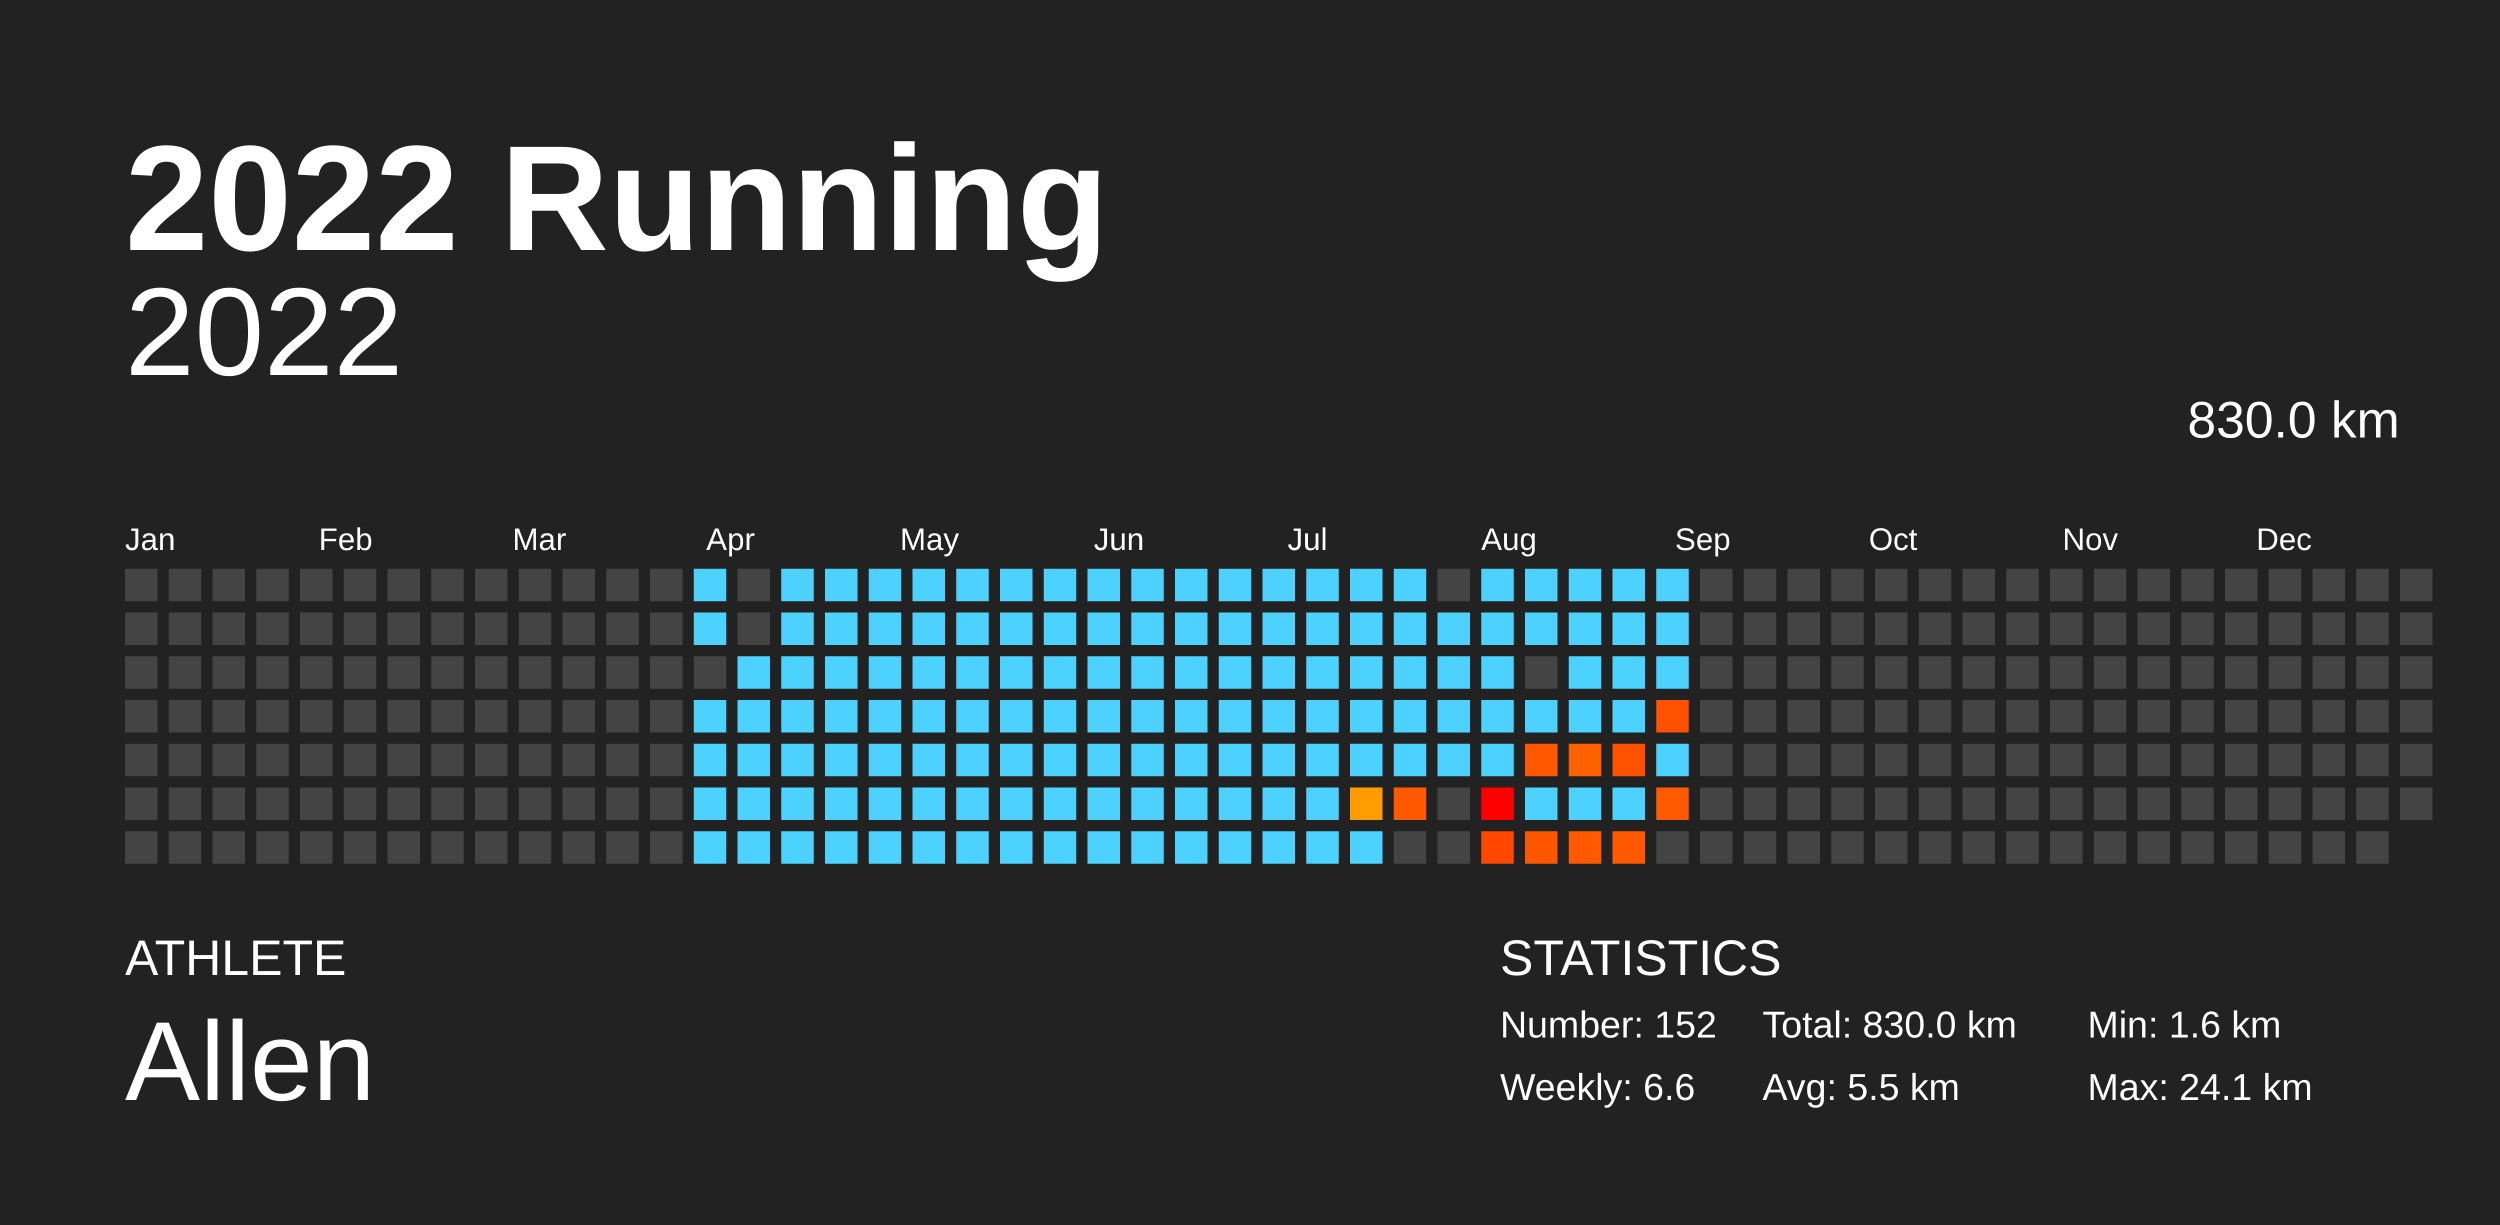
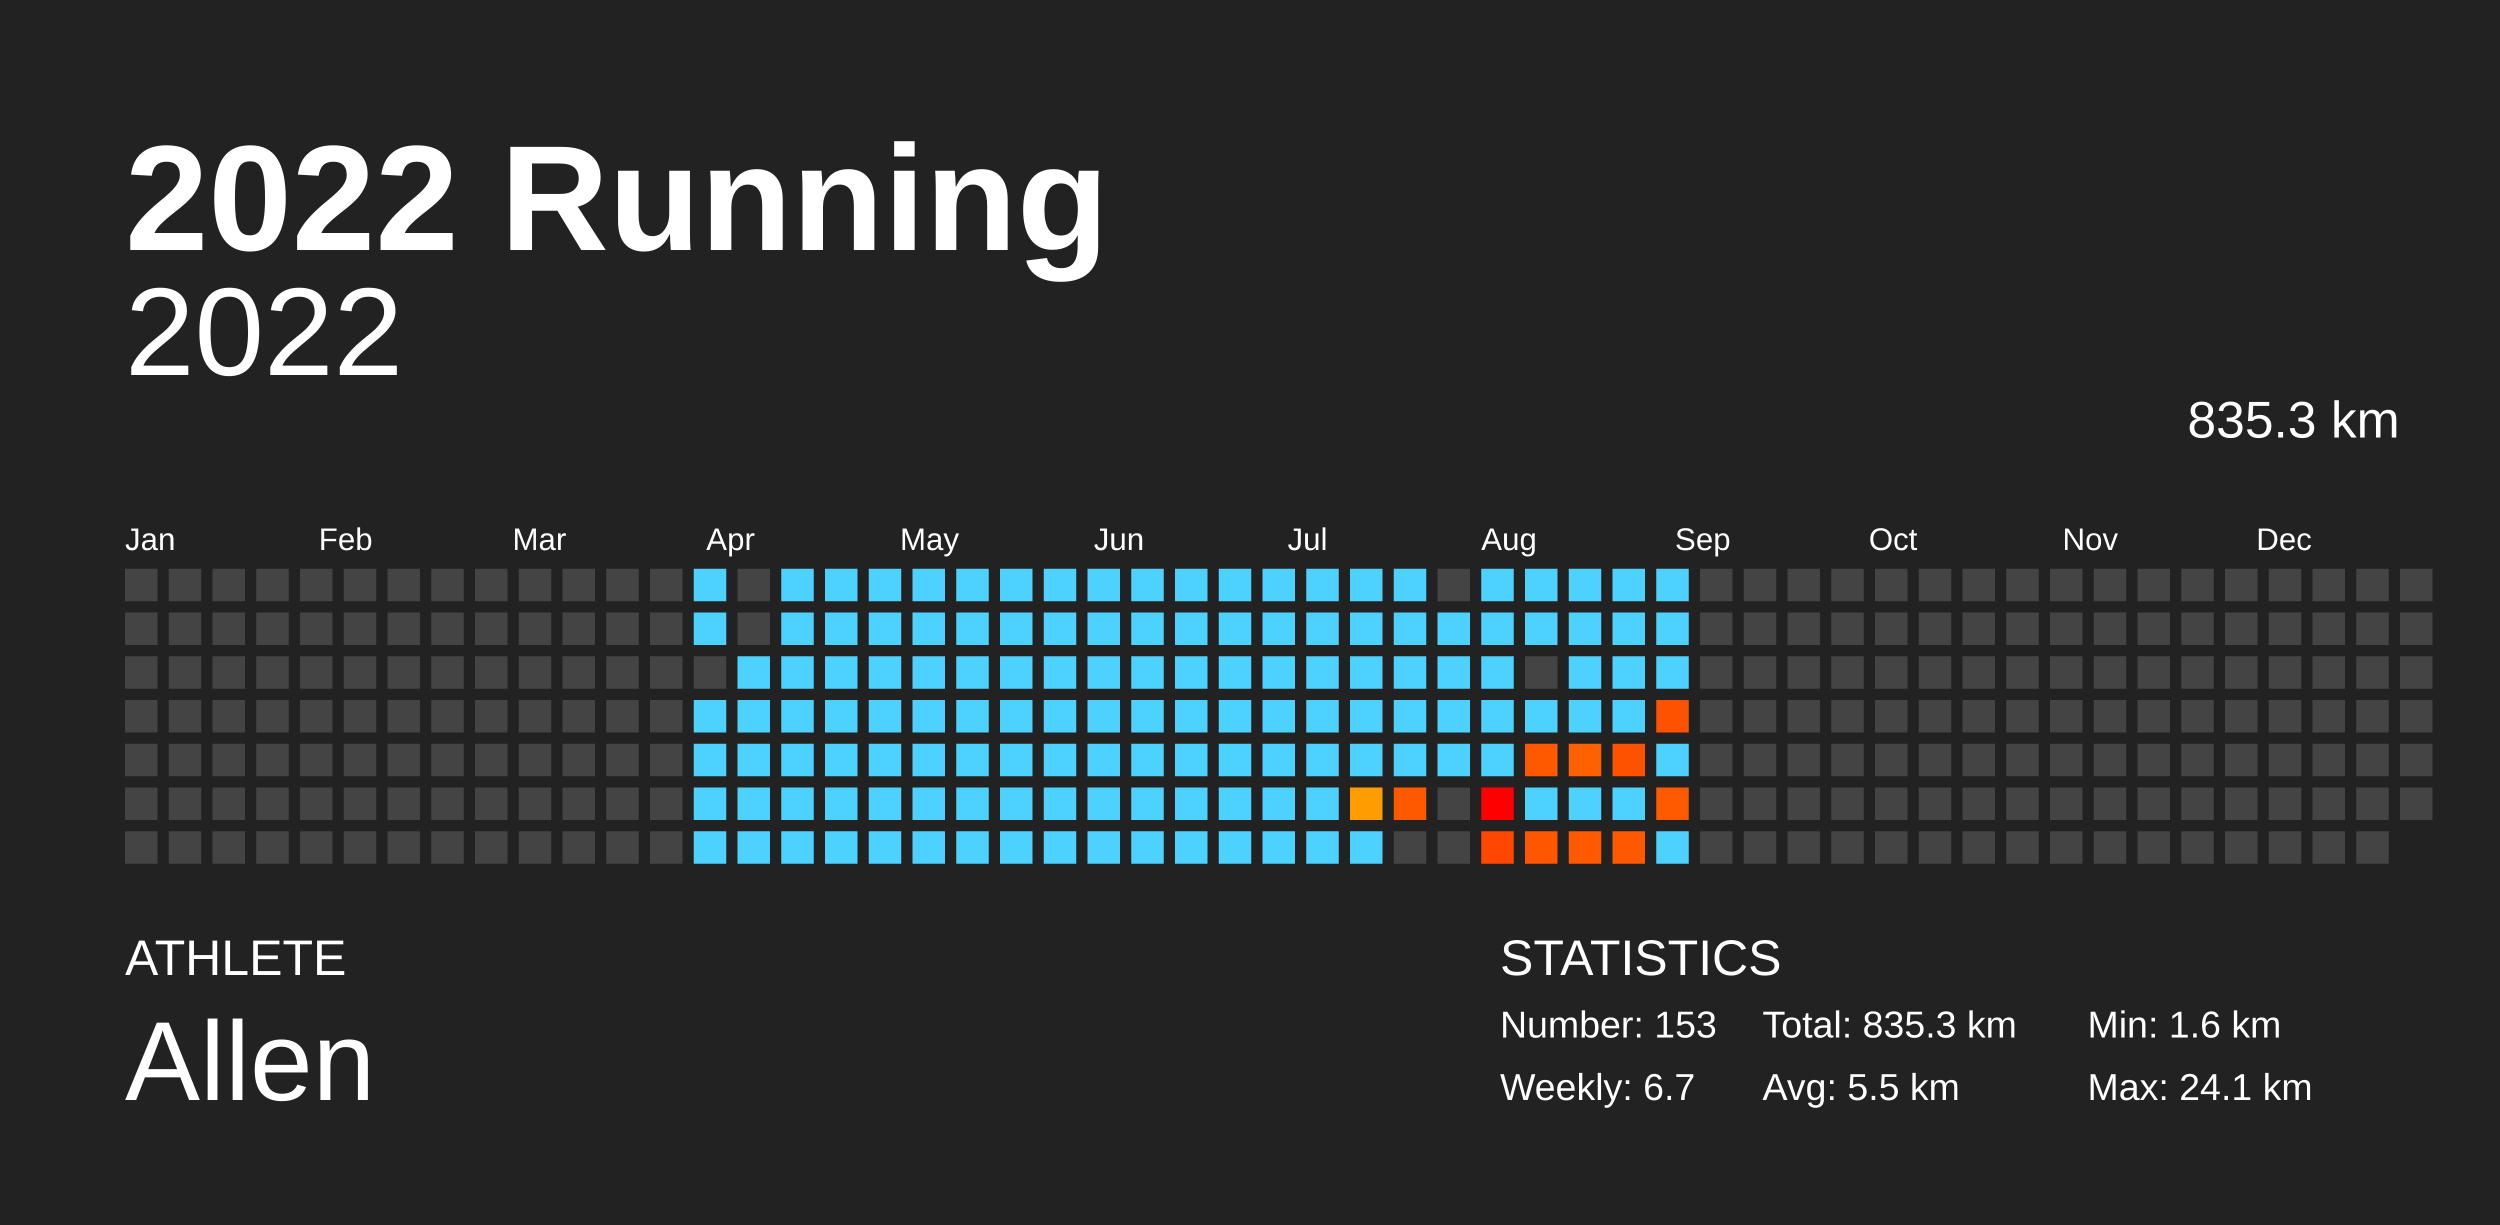
<svg xmlns="http://www.w3.org/2000/svg" baseProfile="full" height="98mm" version="1.1" viewBox="0,0,200,98" width="200mm">
  <defs />
  <rect fill="#222222" height="98" width="200" x="0" y="0" />
  <text fill="#FFFFFF" style="font-size:12px; font-family:Arial; font-weight:bold;" x="10" y="20">2022 Running</text>
  <text fill="#FFFFFF" style="font-size:4px; font-family:Arial" x="10" y="78">ATHLETE</text>
  <text fill="#FFFFFF" style="font-size:9px; font-family:Arial" x="10" y="88">Allen</text>
  <text fill="#FFFFFF" style="font-size:4px; font-family:Arial" x="120" y="78">STATISTICS</text>
-   <text fill="#FFFFFF" style="font-size:3px; font-family:Arial" x="120" y="83">Number: 152</text>
-   <text fill="#FFFFFF" style="font-size:3px; font-family:Arial" x="120" y="88">Weekly: 6.6</text>
-   <text fill="#FFFFFF" style="font-size:3px; font-family:Arial" x="141" y="83">Total: 830.0 km</text>
+   <text fill="#FFFFFF" style="font-size:3px; font-family:Arial" x="120" y="83">Number: 153</text>
+   <text fill="#FFFFFF" style="font-size:3px; font-family:Arial" x="120" y="88">Weekly: 6.7</text>
+   <text fill="#FFFFFF" style="font-size:3px; font-family:Arial" x="141" y="83">Total: 835.3 km</text>
  <text fill="#FFFFFF" style="font-size:3px; font-family:Arial" x="141" y="88">Avg: 5.5 km</text>
  <text fill="#FFFFFF" style="font-size:3px; font-family:Arial" x="167" y="83">Min: 1.6 km</text>
  <text fill="#FFFFFF" style="font-size:3px; font-family:Arial" x="167" y="88">Max: 24.1 km</text>
  <text alignment-baseline="hanging" fill="#FFFFFF" style="font-size:10.0px; font-family:Arial;" x="10" y="30">2022</text>
-   <text alignment-baseline="hanging" fill="#FFFFFF" style="font-size:4.125px; font-family:Arial;" x="175" y="35">830.0 km</text>
+   <text alignment-baseline="hanging" fill="#FFFFFF" style="font-size:4.125px; font-family:Arial;" x="175" y="35">835.3 km</text>
  <text fill="#FFFFFF" style="font-size:2.5px; font-family:Arial" x="10.0" y="44">Jan</text>
  <text fill="#FFFFFF" style="font-size:2.5px; font-family:Arial" x="25.5" y="44">Feb</text>
  <text fill="#FFFFFF" style="font-size:2.5px; font-family:Arial" x="41.0" y="44">Mar</text>
  <text fill="#FFFFFF" style="font-size:2.5px; font-family:Arial" x="56.5" y="44">Apr</text>
  <text fill="#FFFFFF" style="font-size:2.5px; font-family:Arial" x="72.0" y="44">May</text>
  <text fill="#FFFFFF" style="font-size:2.5px; font-family:Arial" x="87.5" y="44">Jun</text>
  <text fill="#FFFFFF" style="font-size:2.5px; font-family:Arial" x="103.0" y="44">Jul</text>
  <text fill="#FFFFFF" style="font-size:2.5px; font-family:Arial" x="118.5" y="44">Aug</text>
  <text fill="#FFFFFF" style="font-size:2.5px; font-family:Arial" x="134.0" y="44">Sep</text>
  <text fill="#FFFFFF" style="font-size:2.5px; font-family:Arial" x="149.5" y="44">Oct</text>
  <text fill="#FFFFFF" style="font-size:2.5px; font-family:Arial" x="165.0" y="44">Nov</text>
  <text fill="#FFFFFF" style="font-size:2.5px; font-family:Arial" x="180.5" y="44">Dec</text>
  <rect fill="#444444" height="2.6" width="2.6" x="10.0" y="45.5" />
  <rect fill="#444444" height="2.6" width="2.6" x="10.0" y="49.0" />
  <rect fill="#444444" height="2.6" width="2.6" x="10.0" y="52.5" />
  <rect fill="#444444" height="2.6" width="2.6" x="10.0" y="56.0" />
  <rect fill="#444444" height="2.6" width="2.6" x="10.0" y="59.5" />
  <rect fill="#444444" height="2.6" width="2.6" x="10.0" y="63.0" />
  <rect fill="#444444" height="2.6" width="2.6" x="10.0" y="66.5" />
  <rect fill="#444444" height="2.6" width="2.6" x="13.5" y="45.5" />
  <rect fill="#444444" height="2.6" width="2.6" x="13.5" y="49.0" />
  <rect fill="#444444" height="2.6" width="2.6" x="13.5" y="52.5" />
  <rect fill="#444444" height="2.6" width="2.6" x="13.5" y="56.0" />
  <rect fill="#444444" height="2.6" width="2.6" x="13.5" y="59.5" />
  <rect fill="#444444" height="2.6" width="2.6" x="13.5" y="63.0" />
  <rect fill="#444444" height="2.6" width="2.6" x="13.5" y="66.5" />
  <rect fill="#444444" height="2.6" width="2.6" x="17.0" y="45.5" />
  <rect fill="#444444" height="2.6" width="2.6" x="17.0" y="49.0" />
  <rect fill="#444444" height="2.6" width="2.6" x="17.0" y="52.5" />
  <rect fill="#444444" height="2.6" width="2.6" x="17.0" y="56.0" />
  <rect fill="#444444" height="2.6" width="2.6" x="17.0" y="59.5" />
  <rect fill="#444444" height="2.6" width="2.6" x="17.0" y="63.0" />
  <rect fill="#444444" height="2.6" width="2.6" x="17.0" y="66.5" />
  <rect fill="#444444" height="2.6" width="2.6" x="20.5" y="45.5" />
  <rect fill="#444444" height="2.6" width="2.6" x="20.5" y="49.0" />
  <rect fill="#444444" height="2.6" width="2.6" x="20.5" y="52.5" />
  <rect fill="#444444" height="2.6" width="2.6" x="20.5" y="56.0" />
  <rect fill="#444444" height="2.6" width="2.6" x="20.5" y="59.5" />
  <rect fill="#444444" height="2.6" width="2.6" x="20.5" y="63.0" />
  <rect fill="#444444" height="2.6" width="2.6" x="20.5" y="66.5" />
  <rect fill="#444444" height="2.6" width="2.6" x="24.0" y="45.5" />
  <rect fill="#444444" height="2.6" width="2.6" x="24.0" y="49.0" />
  <rect fill="#444444" height="2.6" width="2.6" x="24.0" y="52.5" />
  <rect fill="#444444" height="2.6" width="2.6" x="24.0" y="56.0" />
  <rect fill="#444444" height="2.6" width="2.6" x="24.0" y="59.5" />
  <rect fill="#444444" height="2.6" width="2.6" x="24.0" y="63.0" />
  <rect fill="#444444" height="2.6" width="2.6" x="24.0" y="66.5" />
  <rect fill="#444444" height="2.6" width="2.6" x="27.5" y="45.5" />
  <rect fill="#444444" height="2.6" width="2.6" x="27.5" y="49.0" />
  <rect fill="#444444" height="2.6" width="2.6" x="27.5" y="52.5" />
  <rect fill="#444444" height="2.6" width="2.6" x="27.5" y="56.0" />
  <rect fill="#444444" height="2.6" width="2.6" x="27.5" y="59.5" />
  <rect fill="#444444" height="2.6" width="2.6" x="27.5" y="63.0" />
  <rect fill="#444444" height="2.6" width="2.6" x="27.5" y="66.5" />
  <rect fill="#444444" height="2.6" width="2.6" x="31.0" y="45.5" />
  <rect fill="#444444" height="2.6" width="2.6" x="31.0" y="49.0" />
  <rect fill="#444444" height="2.6" width="2.6" x="31.0" y="52.5" />
  <rect fill="#444444" height="2.6" width="2.6" x="31.0" y="56.0" />
  <rect fill="#444444" height="2.6" width="2.6" x="31.0" y="59.5" />
  <rect fill="#444444" height="2.6" width="2.6" x="31.0" y="63.0" />
  <rect fill="#444444" height="2.6" width="2.6" x="31.0" y="66.5" />
  <rect fill="#444444" height="2.6" width="2.6" x="34.5" y="45.5" />
  <rect fill="#444444" height="2.6" width="2.6" x="34.5" y="49.0" />
  <rect fill="#444444" height="2.6" width="2.6" x="34.5" y="52.5" />
  <rect fill="#444444" height="2.6" width="2.6" x="34.5" y="56.0" />
  <rect fill="#444444" height="2.6" width="2.6" x="34.5" y="59.5" />
  <rect fill="#444444" height="2.6" width="2.6" x="34.5" y="63.0" />
  <rect fill="#444444" height="2.6" width="2.6" x="34.5" y="66.5" />
  <rect fill="#444444" height="2.6" width="2.6" x="38.0" y="45.5" />
  <rect fill="#444444" height="2.6" width="2.6" x="38.0" y="49.0" />
  <rect fill="#444444" height="2.6" width="2.6" x="38.0" y="52.5" />
  <rect fill="#444444" height="2.6" width="2.6" x="38.0" y="56.0" />
  <rect fill="#444444" height="2.6" width="2.6" x="38.0" y="59.5" />
  <rect fill="#444444" height="2.6" width="2.6" x="38.0" y="63.0" />
  <rect fill="#444444" height="2.6" width="2.6" x="38.0" y="66.5" />
  <rect fill="#444444" height="2.6" width="2.6" x="41.5" y="45.5" />
  <rect fill="#444444" height="2.6" width="2.6" x="41.5" y="49.0" />
  <rect fill="#444444" height="2.6" width="2.6" x="41.5" y="52.5" />
  <rect fill="#444444" height="2.6" width="2.6" x="41.5" y="56.0" />
  <rect fill="#444444" height="2.6" width="2.6" x="41.5" y="59.5" />
  <rect fill="#444444" height="2.6" width="2.6" x="41.5" y="63.0" />
  <rect fill="#444444" height="2.6" width="2.6" x="41.5" y="66.5" />
  <rect fill="#444444" height="2.6" width="2.6" x="45.0" y="45.5" />
  <rect fill="#444444" height="2.6" width="2.6" x="45.0" y="49.0" />
  <rect fill="#444444" height="2.6" width="2.6" x="45.0" y="52.5" />
  <rect fill="#444444" height="2.6" width="2.6" x="45.0" y="56.0" />
  <rect fill="#444444" height="2.6" width="2.6" x="45.0" y="59.5" />
  <rect fill="#444444" height="2.6" width="2.6" x="45.0" y="63.0" />
  <rect fill="#444444" height="2.6" width="2.6" x="45.0" y="66.5" />
  <rect fill="#444444" height="2.6" width="2.6" x="48.5" y="45.5" />
  <rect fill="#444444" height="2.6" width="2.6" x="48.5" y="49.0" />
  <rect fill="#444444" height="2.6" width="2.6" x="48.5" y="52.5" />
  <rect fill="#444444" height="2.6" width="2.6" x="48.5" y="56.0" />
  <rect fill="#444444" height="2.6" width="2.6" x="48.5" y="59.5" />
  <rect fill="#444444" height="2.6" width="2.6" x="48.5" y="63.0" />
  <rect fill="#444444" height="2.6" width="2.6" x="48.5" y="66.5" />
  <rect fill="#444444" height="2.6" width="2.6" x="52.0" y="45.5" />
  <rect fill="#444444" height="2.6" width="2.6" x="52.0" y="49.0" />
  <rect fill="#444444" height="2.6" width="2.6" x="52.0" y="52.5" />
  <rect fill="#444444" height="2.6" width="2.6" x="52.0" y="56.0" />
  <rect fill="#444444" height="2.6" width="2.6" x="52.0" y="59.5" />
  <rect fill="#444444" height="2.6" width="2.6" x="52.0" y="63.0" />
  <rect fill="#444444" height="2.6" width="2.6" x="52.0" y="66.5" />
  <rect fill="#4dd2ff" height="2.6" width="2.6" x="55.5" y="45.5" />
  <rect fill="#4dd2ff" height="2.6" width="2.6" x="55.5" y="49.0" />
  <rect fill="#444444" height="2.6" width="2.6" x="55.5" y="52.5" />
  <rect fill="#4dd2ff" height="2.6" width="2.6" x="55.5" y="56.0" />
  <rect fill="#4dd2ff" height="2.6" width="2.6" x="55.5" y="59.5" />
  <rect fill="#4dd2ff" height="2.6" width="2.6" x="55.5" y="63.0" />
  <rect fill="#4dd2ff" height="2.6" width="2.6" x="55.5" y="66.5" />
  <rect fill="#444444" height="2.6" width="2.6" x="59.0" y="45.5" />
  <rect fill="#444444" height="2.6" width="2.6" x="59.0" y="49.0" />
  <rect fill="#4dd2ff" height="2.6" width="2.6" x="59.0" y="52.5" />
  <rect fill="#4dd2ff" height="2.6" width="2.6" x="59.0" y="56.0" />
  <rect fill="#4dd2ff" height="2.6" width="2.6" x="59.0" y="59.5" />
  <rect fill="#4dd2ff" height="2.6" width="2.6" x="59.0" y="63.0" />
  <rect fill="#4dd2ff" height="2.6" width="2.6" x="59.0" y="66.5" />
  <rect fill="#4dd2ff" height="2.6" width="2.6" x="62.5" y="45.5" />
  <rect fill="#4dd2ff" height="2.6" width="2.6" x="62.5" y="49.0" />
  <rect fill="#4dd2ff" height="2.6" width="2.6" x="62.5" y="52.5" />
  <rect fill="#4dd2ff" height="2.6" width="2.6" x="62.5" y="56.0" />
  <rect fill="#4dd2ff" height="2.6" width="2.6" x="62.5" y="59.5" />
  <rect fill="#4dd2ff" height="2.6" width="2.6" x="62.5" y="63.0" />
  <rect fill="#4dd2ff" height="2.6" width="2.6" x="62.5" y="66.5" />
  <rect fill="#4dd2ff" height="2.6" width="2.6" x="66.0" y="45.5" />
  <rect fill="#4dd2ff" height="2.6" width="2.6" x="66.0" y="49.0" />
  <rect fill="#4dd2ff" height="2.6" width="2.6" x="66.0" y="52.5" />
  <rect fill="#4dd2ff" height="2.6" width="2.6" x="66.0" y="56.0" />
  <rect fill="#4dd2ff" height="2.6" width="2.6" x="66.0" y="59.5" />
  <rect fill="#4dd2ff" height="2.6" width="2.6" x="66.0" y="63.0" />
  <rect fill="#4dd2ff" height="2.6" width="2.6" x="66.0" y="66.5" />
  <rect fill="#4dd2ff" height="2.6" width="2.6" x="69.5" y="45.5" />
  <rect fill="#4dd2ff" height="2.6" width="2.6" x="69.5" y="49.0" />
  <rect fill="#4dd2ff" height="2.6" width="2.6" x="69.5" y="52.5" />
  <rect fill="#4dd2ff" height="2.6" width="2.6" x="69.5" y="56.0" />
  <rect fill="#4dd2ff" height="2.6" width="2.6" x="69.5" y="59.5" />
  <rect fill="#4dd2ff" height="2.6" width="2.6" x="69.5" y="63.0" />
  <rect fill="#4dd2ff" height="2.6" width="2.6" x="69.5" y="66.5" />
  <rect fill="#4dd2ff" height="2.6" width="2.6" x="73.0" y="45.5" />
  <rect fill="#4dd2ff" height="2.6" width="2.6" x="73.0" y="49.0" />
  <rect fill="#4dd2ff" height="2.6" width="2.6" x="73.0" y="52.5" />
  <rect fill="#4dd2ff" height="2.6" width="2.6" x="73.0" y="56.0" />
  <rect fill="#4dd2ff" height="2.6" width="2.6" x="73.0" y="59.5" />
  <rect fill="#4dd2ff" height="2.6" width="2.6" x="73.0" y="63.0" />
  <rect fill="#4dd2ff" height="2.6" width="2.6" x="73.0" y="66.5" />
  <rect fill="#4dd2ff" height="2.6" width="2.6" x="76.5" y="45.5" />
  <rect fill="#4dd2ff" height="2.6" width="2.6" x="76.5" y="49.0" />
  <rect fill="#4dd2ff" height="2.6" width="2.6" x="76.5" y="52.5" />
  <rect fill="#4dd2ff" height="2.6" width="2.6" x="76.5" y="56.0" />
  <rect fill="#4dd2ff" height="2.6" width="2.6" x="76.5" y="59.5" />
  <rect fill="#4dd2ff" height="2.6" width="2.6" x="76.5" y="63.0" />
  <rect fill="#4dd2ff" height="2.6" width="2.6" x="76.5" y="66.5" />
  <rect fill="#4dd2ff" height="2.6" width="2.6" x="80.0" y="45.5" />
  <rect fill="#4dd2ff" height="2.6" width="2.6" x="80.0" y="49.0" />
  <rect fill="#4dd2ff" height="2.6" width="2.6" x="80.0" y="52.5" />
  <rect fill="#4dd2ff" height="2.6" width="2.6" x="80.0" y="56.0" />
  <rect fill="#4dd2ff" height="2.6" width="2.6" x="80.0" y="59.5" />
  <rect fill="#4dd2ff" height="2.6" width="2.6" x="80.0" y="63.0" />
  <rect fill="#4dd2ff" height="2.6" width="2.6" x="80.0" y="66.5" />
  <rect fill="#4dd2ff" height="2.6" width="2.6" x="83.5" y="45.5" />
  <rect fill="#4dd2ff" height="2.6" width="2.6" x="83.5" y="49.0" />
  <rect fill="#4dd2ff" height="2.6" width="2.6" x="83.5" y="52.5" />
  <rect fill="#4dd2ff" height="2.6" width="2.6" x="83.5" y="56.0" />
  <rect fill="#4dd2ff" height="2.6" width="2.6" x="83.5" y="59.5" />
  <rect fill="#4dd2ff" height="2.6" width="2.6" x="83.5" y="63.0" />
  <rect fill="#4dd2ff" height="2.6" width="2.6" x="83.5" y="66.5" />
  <rect fill="#4dd2ff" height="2.6" width="2.6" x="87.0" y="45.5" />
  <rect fill="#4dd2ff" height="2.6" width="2.6" x="87.0" y="49.0" />
  <rect fill="#4dd2ff" height="2.6" width="2.6" x="87.0" y="52.5" />
  <rect fill="#4dd2ff" height="2.6" width="2.6" x="87.0" y="56.0" />
  <rect fill="#4dd2ff" height="2.6" width="2.6" x="87.0" y="59.5" />
  <rect fill="#4dd2ff" height="2.6" width="2.6" x="87.0" y="63.0" />
  <rect fill="#4dd2ff" height="2.6" width="2.6" x="87.0" y="66.5" />
  <rect fill="#4dd2ff" height="2.6" width="2.6" x="90.5" y="45.5" />
  <rect fill="#4dd2ff" height="2.6" width="2.6" x="90.5" y="49.0" />
  <rect fill="#4dd2ff" height="2.6" width="2.6" x="90.5" y="52.5" />
  <rect fill="#4dd2ff" height="2.6" width="2.6" x="90.5" y="56.0" />
  <rect fill="#4dd2ff" height="2.6" width="2.6" x="90.5" y="59.5" />
  <rect fill="#4dd2ff" height="2.6" width="2.6" x="90.5" y="63.0" />
  <rect fill="#4dd2ff" height="2.6" width="2.6" x="90.5" y="66.5" />
  <rect fill="#4dd2ff" height="2.6" width="2.6" x="94.0" y="45.5" />
  <rect fill="#4dd2ff" height="2.6" width="2.6" x="94.0" y="49.0" />
  <rect fill="#4dd2ff" height="2.6" width="2.6" x="94.0" y="52.5" />
  <rect fill="#4dd2ff" height="2.6" width="2.6" x="94.0" y="56.0" />
  <rect fill="#4dd2ff" height="2.6" width="2.6" x="94.0" y="59.5" />
  <rect fill="#4dd2ff" height="2.6" width="2.6" x="94.0" y="63.0" />
  <rect fill="#4dd2ff" height="2.6" width="2.6" x="94.0" y="66.5" />
  <rect fill="#4dd2ff" height="2.6" width="2.6" x="97.5" y="45.5" />
  <rect fill="#4dd2ff" height="2.6" width="2.6" x="97.5" y="49.0" />
  <rect fill="#4dd2ff" height="2.6" width="2.6" x="97.5" y="52.5" />
  <rect fill="#4dd2ff" height="2.6" width="2.6" x="97.5" y="56.0" />
  <rect fill="#4dd2ff" height="2.6" width="2.6" x="97.5" y="59.5" />
  <rect fill="#4dd2ff" height="2.6" width="2.6" x="97.5" y="63.0" />
  <rect fill="#4dd2ff" height="2.6" width="2.6" x="97.5" y="66.5" />
  <rect fill="#4dd2ff" height="2.6" width="2.6" x="101.0" y="45.5" />
  <rect fill="#4dd2ff" height="2.6" width="2.6" x="101.0" y="49.0" />
  <rect fill="#4dd2ff" height="2.6" width="2.6" x="101.0" y="52.5" />
  <rect fill="#4dd2ff" height="2.6" width="2.6" x="101.0" y="56.0" />
  <rect fill="#4dd2ff" height="2.6" width="2.6" x="101.0" y="59.5" />
  <rect fill="#4dd2ff" height="2.6" width="2.6" x="101.0" y="63.0" />
  <rect fill="#4dd2ff" height="2.6" width="2.6" x="101.0" y="66.5" />
  <rect fill="#4dd2ff" height="2.6" width="2.6" x="104.5" y="45.5" />
  <rect fill="#4dd2ff" height="2.6" width="2.6" x="104.5" y="49.0" />
  <rect fill="#4dd2ff" height="2.6" width="2.6" x="104.5" y="52.5" />
  <rect fill="#4dd2ff" height="2.6" width="2.6" x="104.5" y="56.0" />
  <rect fill="#4dd2ff" height="2.6" width="2.6" x="104.5" y="59.5" />
  <rect fill="#4dd2ff" height="2.6" width="2.6" x="104.5" y="63.0" />
  <rect fill="#4dd2ff" height="2.6" width="2.6" x="104.5" y="66.5" />
  <rect fill="#4dd2ff" height="2.6" width="2.6" x="108.0" y="45.5" />
  <rect fill="#4dd2ff" height="2.6" width="2.6" x="108.0" y="49.0" />
  <rect fill="#4dd2ff" height="2.6" width="2.6" x="108.0" y="52.5" />
  <rect fill="#4dd2ff" height="2.6" width="2.6" x="108.0" y="56.0" />
  <rect fill="#4dd2ff" height="2.6" width="2.6" x="108.0" y="59.5" />
  <rect fill="#ff9d00" height="2.6" width="2.6" x="108.0" y="63.0" />
  <rect fill="#4dd2ff" height="2.6" width="2.6" x="108.0" y="66.5" />
  <rect fill="#4dd2ff" height="2.6" width="2.6" x="111.5" y="45.5" />
  <rect fill="#4dd2ff" height="2.6" width="2.6" x="111.5" y="49.0" />
  <rect fill="#4dd2ff" height="2.6" width="2.6" x="111.5" y="52.5" />
  <rect fill="#4dd2ff" height="2.6" width="2.6" x="111.5" y="56.0" />
  <rect fill="#4dd2ff" height="2.6" width="2.6" x="111.5" y="59.5" />
  <rect fill="#ff5900" height="2.6" width="2.6" x="111.5" y="63.0" />
  <rect fill="#444444" height="2.6" width="2.6" x="111.5" y="66.5" />
  <rect fill="#444444" height="2.6" width="2.6" x="115.0" y="45.5" />
  <rect fill="#4dd2ff" height="2.6" width="2.6" x="115.0" y="49.0" />
  <rect fill="#4dd2ff" height="2.6" width="2.6" x="115.0" y="52.5" />
  <rect fill="#4dd2ff" height="2.6" width="2.6" x="115.0" y="56.0" />
  <rect fill="#4dd2ff" height="2.6" width="2.6" x="115.0" y="59.5" />
  <rect fill="#444444" height="2.6" width="2.6" x="115.0" y="63.0" />
  <rect fill="#444444" height="2.6" width="2.6" x="115.0" y="66.5" />
  <rect fill="#4dd2ff" height="2.6" width="2.6" x="118.5" y="45.5" />
  <rect fill="#4dd2ff" height="2.6" width="2.6" x="118.5" y="49.0" />
  <rect fill="#4dd2ff" height="2.6" width="2.6" x="118.5" y="52.5" />
  <rect fill="#4dd2ff" height="2.6" width="2.6" x="118.5" y="56.0" />
  <rect fill="#4dd2ff" height="2.6" width="2.6" x="118.5" y="59.5" />
  <rect fill="red" height="2.6" width="2.6" x="118.5" y="63.0" />
  <rect fill="#ff4700" height="2.6" width="2.6" x="118.5" y="66.5" />
  <rect fill="#4dd2ff" height="2.6" width="2.6" x="122.0" y="45.5" />
  <rect fill="#4dd2ff" height="2.6" width="2.6" x="122.0" y="49.0" />
  <rect fill="#444444" height="2.6" width="2.6" x="122.0" y="52.5" />
  <rect fill="#4dd2ff" height="2.6" width="2.6" x="122.0" y="56.0" />
  <rect fill="#ff5900" height="2.6" width="2.6" x="122.0" y="59.5" />
  <rect fill="#4dd2ff" height="2.6" width="2.6" x="122.0" y="63.0" />
  <rect fill="#ff5700" height="2.6" width="2.6" x="122.0" y="66.5" />
  <rect fill="#4dd2ff" height="2.6" width="2.6" x="125.5" y="45.5" />
  <rect fill="#4dd2ff" height="2.6" width="2.6" x="125.5" y="49.0" />
  <rect fill="#4dd2ff" height="2.6" width="2.6" x="125.5" y="52.5" />
  <rect fill="#4dd2ff" height="2.6" width="2.6" x="125.5" y="56.0" />
  <rect fill="#ff6100" height="2.6" width="2.6" x="125.5" y="59.5" />
  <rect fill="#4dd2ff" height="2.6" width="2.6" x="125.5" y="63.0" />
  <rect fill="#ff5a00" height="2.6" width="2.6" x="125.5" y="66.5" />
  <rect fill="#4dd2ff" height="2.6" width="2.6" x="129.0" y="45.5" />
  <rect fill="#4dd2ff" height="2.6" width="2.6" x="129.0" y="49.0" />
  <rect fill="#4dd2ff" height="2.6" width="2.6" x="129.0" y="52.5" />
  <rect fill="#4dd2ff" height="2.6" width="2.6" x="129.0" y="56.0" />
  <rect fill="#ff5200" height="2.6" width="2.6" x="129.0" y="59.5" />
  <rect fill="#4dd2ff" height="2.6" width="2.6" x="129.0" y="63.0" />
  <rect fill="#ff5900" height="2.6" width="2.6" x="129.0" y="66.5" />
  <rect fill="#4dd2ff" height="2.6" width="2.6" x="132.5" y="45.5" />
  <rect fill="#4dd2ff" height="2.6" width="2.6" x="132.5" y="49.0" />
  <rect fill="#4dd2ff" height="2.6" width="2.6" x="132.5" y="52.5" />
  <rect fill="#ff5200" height="2.6" width="2.6" x="132.5" y="56.0" />
  <rect fill="#4dd2ff" height="2.6" width="2.6" x="132.5" y="59.5" />
  <rect fill="#ff5a00" height="2.6" width="2.6" x="132.5" y="63.0" />
-   <rect fill="#444444" height="2.6" width="2.6" x="132.5" y="66.5" />
+   <rect fill="#4dd2ff" height="2.6" width="2.6" x="132.5" y="66.5" />
  <rect fill="#444444" height="2.6" width="2.6" x="136.0" y="45.5" />
  <rect fill="#444444" height="2.6" width="2.6" x="136.0" y="49.0" />
  <rect fill="#444444" height="2.6" width="2.6" x="136.0" y="52.5" />
  <rect fill="#444444" height="2.6" width="2.6" x="136.0" y="56.0" />
  <rect fill="#444444" height="2.6" width="2.6" x="136.0" y="59.5" />
  <rect fill="#444444" height="2.6" width="2.6" x="136.0" y="63.0" />
  <rect fill="#444444" height="2.6" width="2.6" x="136.0" y="66.5" />
  <rect fill="#444444" height="2.6" width="2.6" x="139.5" y="45.5" />
  <rect fill="#444444" height="2.6" width="2.6" x="139.5" y="49.0" />
  <rect fill="#444444" height="2.6" width="2.6" x="139.5" y="52.5" />
  <rect fill="#444444" height="2.6" width="2.6" x="139.5" y="56.0" />
  <rect fill="#444444" height="2.6" width="2.6" x="139.5" y="59.5" />
  <rect fill="#444444" height="2.6" width="2.6" x="139.5" y="63.0" />
  <rect fill="#444444" height="2.6" width="2.6" x="139.5" y="66.5" />
  <rect fill="#444444" height="2.6" width="2.6" x="143.0" y="45.5" />
  <rect fill="#444444" height="2.6" width="2.6" x="143.0" y="49.0" />
  <rect fill="#444444" height="2.6" width="2.6" x="143.0" y="52.5" />
  <rect fill="#444444" height="2.6" width="2.6" x="143.0" y="56.0" />
  <rect fill="#444444" height="2.6" width="2.6" x="143.0" y="59.5" />
  <rect fill="#444444" height="2.6" width="2.6" x="143.0" y="63.0" />
  <rect fill="#444444" height="2.6" width="2.6" x="143.0" y="66.5" />
  <rect fill="#444444" height="2.6" width="2.6" x="146.5" y="45.5" />
  <rect fill="#444444" height="2.6" width="2.6" x="146.5" y="49.0" />
  <rect fill="#444444" height="2.6" width="2.6" x="146.5" y="52.5" />
  <rect fill="#444444" height="2.6" width="2.6" x="146.5" y="56.0" />
  <rect fill="#444444" height="2.6" width="2.6" x="146.5" y="59.5" />
  <rect fill="#444444" height="2.6" width="2.6" x="146.5" y="63.0" />
  <rect fill="#444444" height="2.6" width="2.6" x="146.5" y="66.5" />
  <rect fill="#444444" height="2.6" width="2.6" x="150.0" y="45.5" />
  <rect fill="#444444" height="2.6" width="2.6" x="150.0" y="49.0" />
  <rect fill="#444444" height="2.6" width="2.6" x="150.0" y="52.5" />
  <rect fill="#444444" height="2.6" width="2.6" x="150.0" y="56.0" />
  <rect fill="#444444" height="2.6" width="2.6" x="150.0" y="59.5" />
  <rect fill="#444444" height="2.6" width="2.6" x="150.0" y="63.0" />
  <rect fill="#444444" height="2.6" width="2.6" x="150.0" y="66.5" />
  <rect fill="#444444" height="2.6" width="2.6" x="153.5" y="45.5" />
  <rect fill="#444444" height="2.6" width="2.6" x="153.5" y="49.0" />
  <rect fill="#444444" height="2.6" width="2.6" x="153.5" y="52.5" />
  <rect fill="#444444" height="2.6" width="2.6" x="153.5" y="56.0" />
  <rect fill="#444444" height="2.6" width="2.6" x="153.5" y="59.5" />
  <rect fill="#444444" height="2.6" width="2.6" x="153.5" y="63.0" />
  <rect fill="#444444" height="2.6" width="2.6" x="153.5" y="66.5" />
  <rect fill="#444444" height="2.6" width="2.6" x="157.0" y="45.5" />
  <rect fill="#444444" height="2.6" width="2.6" x="157.0" y="49.0" />
  <rect fill="#444444" height="2.6" width="2.6" x="157.0" y="52.5" />
  <rect fill="#444444" height="2.6" width="2.6" x="157.0" y="56.0" />
  <rect fill="#444444" height="2.6" width="2.6" x="157.0" y="59.5" />
  <rect fill="#444444" height="2.6" width="2.6" x="157.0" y="63.0" />
  <rect fill="#444444" height="2.6" width="2.6" x="157.0" y="66.5" />
  <rect fill="#444444" height="2.6" width="2.6" x="160.5" y="45.5" />
  <rect fill="#444444" height="2.6" width="2.6" x="160.5" y="49.0" />
  <rect fill="#444444" height="2.6" width="2.6" x="160.5" y="52.5" />
  <rect fill="#444444" height="2.6" width="2.6" x="160.5" y="56.0" />
  <rect fill="#444444" height="2.6" width="2.6" x="160.5" y="59.5" />
  <rect fill="#444444" height="2.6" width="2.6" x="160.5" y="63.0" />
  <rect fill="#444444" height="2.6" width="2.6" x="160.5" y="66.5" />
  <rect fill="#444444" height="2.6" width="2.6" x="164.0" y="45.5" />
  <rect fill="#444444" height="2.6" width="2.6" x="164.0" y="49.0" />
  <rect fill="#444444" height="2.6" width="2.6" x="164.0" y="52.5" />
  <rect fill="#444444" height="2.6" width="2.6" x="164.0" y="56.0" />
  <rect fill="#444444" height="2.6" width="2.6" x="164.0" y="59.5" />
  <rect fill="#444444" height="2.6" width="2.6" x="164.0" y="63.0" />
  <rect fill="#444444" height="2.6" width="2.6" x="164.0" y="66.5" />
  <rect fill="#444444" height="2.6" width="2.6" x="167.5" y="45.5" />
  <rect fill="#444444" height="2.6" width="2.6" x="167.5" y="49.0" />
  <rect fill="#444444" height="2.6" width="2.6" x="167.5" y="52.5" />
  <rect fill="#444444" height="2.6" width="2.6" x="167.5" y="56.0" />
  <rect fill="#444444" height="2.6" width="2.6" x="167.5" y="59.5" />
  <rect fill="#444444" height="2.6" width="2.6" x="167.5" y="63.0" />
  <rect fill="#444444" height="2.6" width="2.6" x="167.5" y="66.5" />
  <rect fill="#444444" height="2.6" width="2.6" x="171.0" y="45.5" />
  <rect fill="#444444" height="2.6" width="2.6" x="171.0" y="49.0" />
  <rect fill="#444444" height="2.6" width="2.6" x="171.0" y="52.5" />
  <rect fill="#444444" height="2.6" width="2.6" x="171.0" y="56.0" />
  <rect fill="#444444" height="2.6" width="2.6" x="171.0" y="59.5" />
  <rect fill="#444444" height="2.6" width="2.6" x="171.0" y="63.0" />
  <rect fill="#444444" height="2.6" width="2.6" x="171.0" y="66.5" />
  <rect fill="#444444" height="2.6" width="2.6" x="174.5" y="45.5" />
  <rect fill="#444444" height="2.6" width="2.6" x="174.5" y="49.0" />
  <rect fill="#444444" height="2.6" width="2.6" x="174.5" y="52.5" />
  <rect fill="#444444" height="2.6" width="2.6" x="174.5" y="56.0" />
  <rect fill="#444444" height="2.6" width="2.6" x="174.5" y="59.5" />
  <rect fill="#444444" height="2.6" width="2.6" x="174.5" y="63.0" />
  <rect fill="#444444" height="2.6" width="2.6" x="174.5" y="66.5" />
  <rect fill="#444444" height="2.6" width="2.6" x="178.0" y="45.5" />
  <rect fill="#444444" height="2.6" width="2.6" x="178.0" y="49.0" />
  <rect fill="#444444" height="2.6" width="2.6" x="178.0" y="52.5" />
  <rect fill="#444444" height="2.6" width="2.6" x="178.0" y="56.0" />
  <rect fill="#444444" height="2.6" width="2.6" x="178.0" y="59.5" />
  <rect fill="#444444" height="2.6" width="2.6" x="178.0" y="63.0" />
  <rect fill="#444444" height="2.6" width="2.6" x="178.0" y="66.5" />
  <rect fill="#444444" height="2.6" width="2.6" x="181.5" y="45.5" />
  <rect fill="#444444" height="2.6" width="2.6" x="181.5" y="49.0" />
  <rect fill="#444444" height="2.6" width="2.6" x="181.5" y="52.5" />
  <rect fill="#444444" height="2.6" width="2.6" x="181.5" y="56.0" />
  <rect fill="#444444" height="2.6" width="2.6" x="181.5" y="59.5" />
  <rect fill="#444444" height="2.6" width="2.6" x="181.5" y="63.0" />
  <rect fill="#444444" height="2.6" width="2.6" x="181.5" y="66.5" />
  <rect fill="#444444" height="2.6" width="2.6" x="185.0" y="45.5" />
  <rect fill="#444444" height="2.6" width="2.6" x="185.0" y="49.0" />
  <rect fill="#444444" height="2.6" width="2.6" x="185.0" y="52.5" />
  <rect fill="#444444" height="2.6" width="2.6" x="185.0" y="56.0" />
  <rect fill="#444444" height="2.6" width="2.6" x="185.0" y="59.5" />
  <rect fill="#444444" height="2.6" width="2.6" x="185.0" y="63.0" />
  <rect fill="#444444" height="2.6" width="2.6" x="185.0" y="66.5" />
  <rect fill="#444444" height="2.6" width="2.6" x="188.5" y="45.5" />
  <rect fill="#444444" height="2.6" width="2.6" x="188.5" y="49.0" />
  <rect fill="#444444" height="2.6" width="2.6" x="188.5" y="52.5" />
  <rect fill="#444444" height="2.6" width="2.6" x="188.5" y="56.0" />
  <rect fill="#444444" height="2.6" width="2.6" x="188.5" y="59.5" />
  <rect fill="#444444" height="2.6" width="2.6" x="188.5" y="63.0" />
  <rect fill="#444444" height="2.6" width="2.6" x="188.5" y="66.5" />
  <rect fill="#444444" height="2.6" width="2.6" x="192.0" y="45.5" />
  <rect fill="#444444" height="2.6" width="2.6" x="192.0" y="49.0" />
  <rect fill="#444444" height="2.6" width="2.6" x="192.0" y="52.5" />
  <rect fill="#444444" height="2.6" width="2.6" x="192.0" y="56.0" />
  <rect fill="#444444" height="2.6" width="2.6" x="192.0" y="59.5" />
  <rect fill="#444444" height="2.6" width="2.6" x="192.0" y="63.0" />
</svg>
